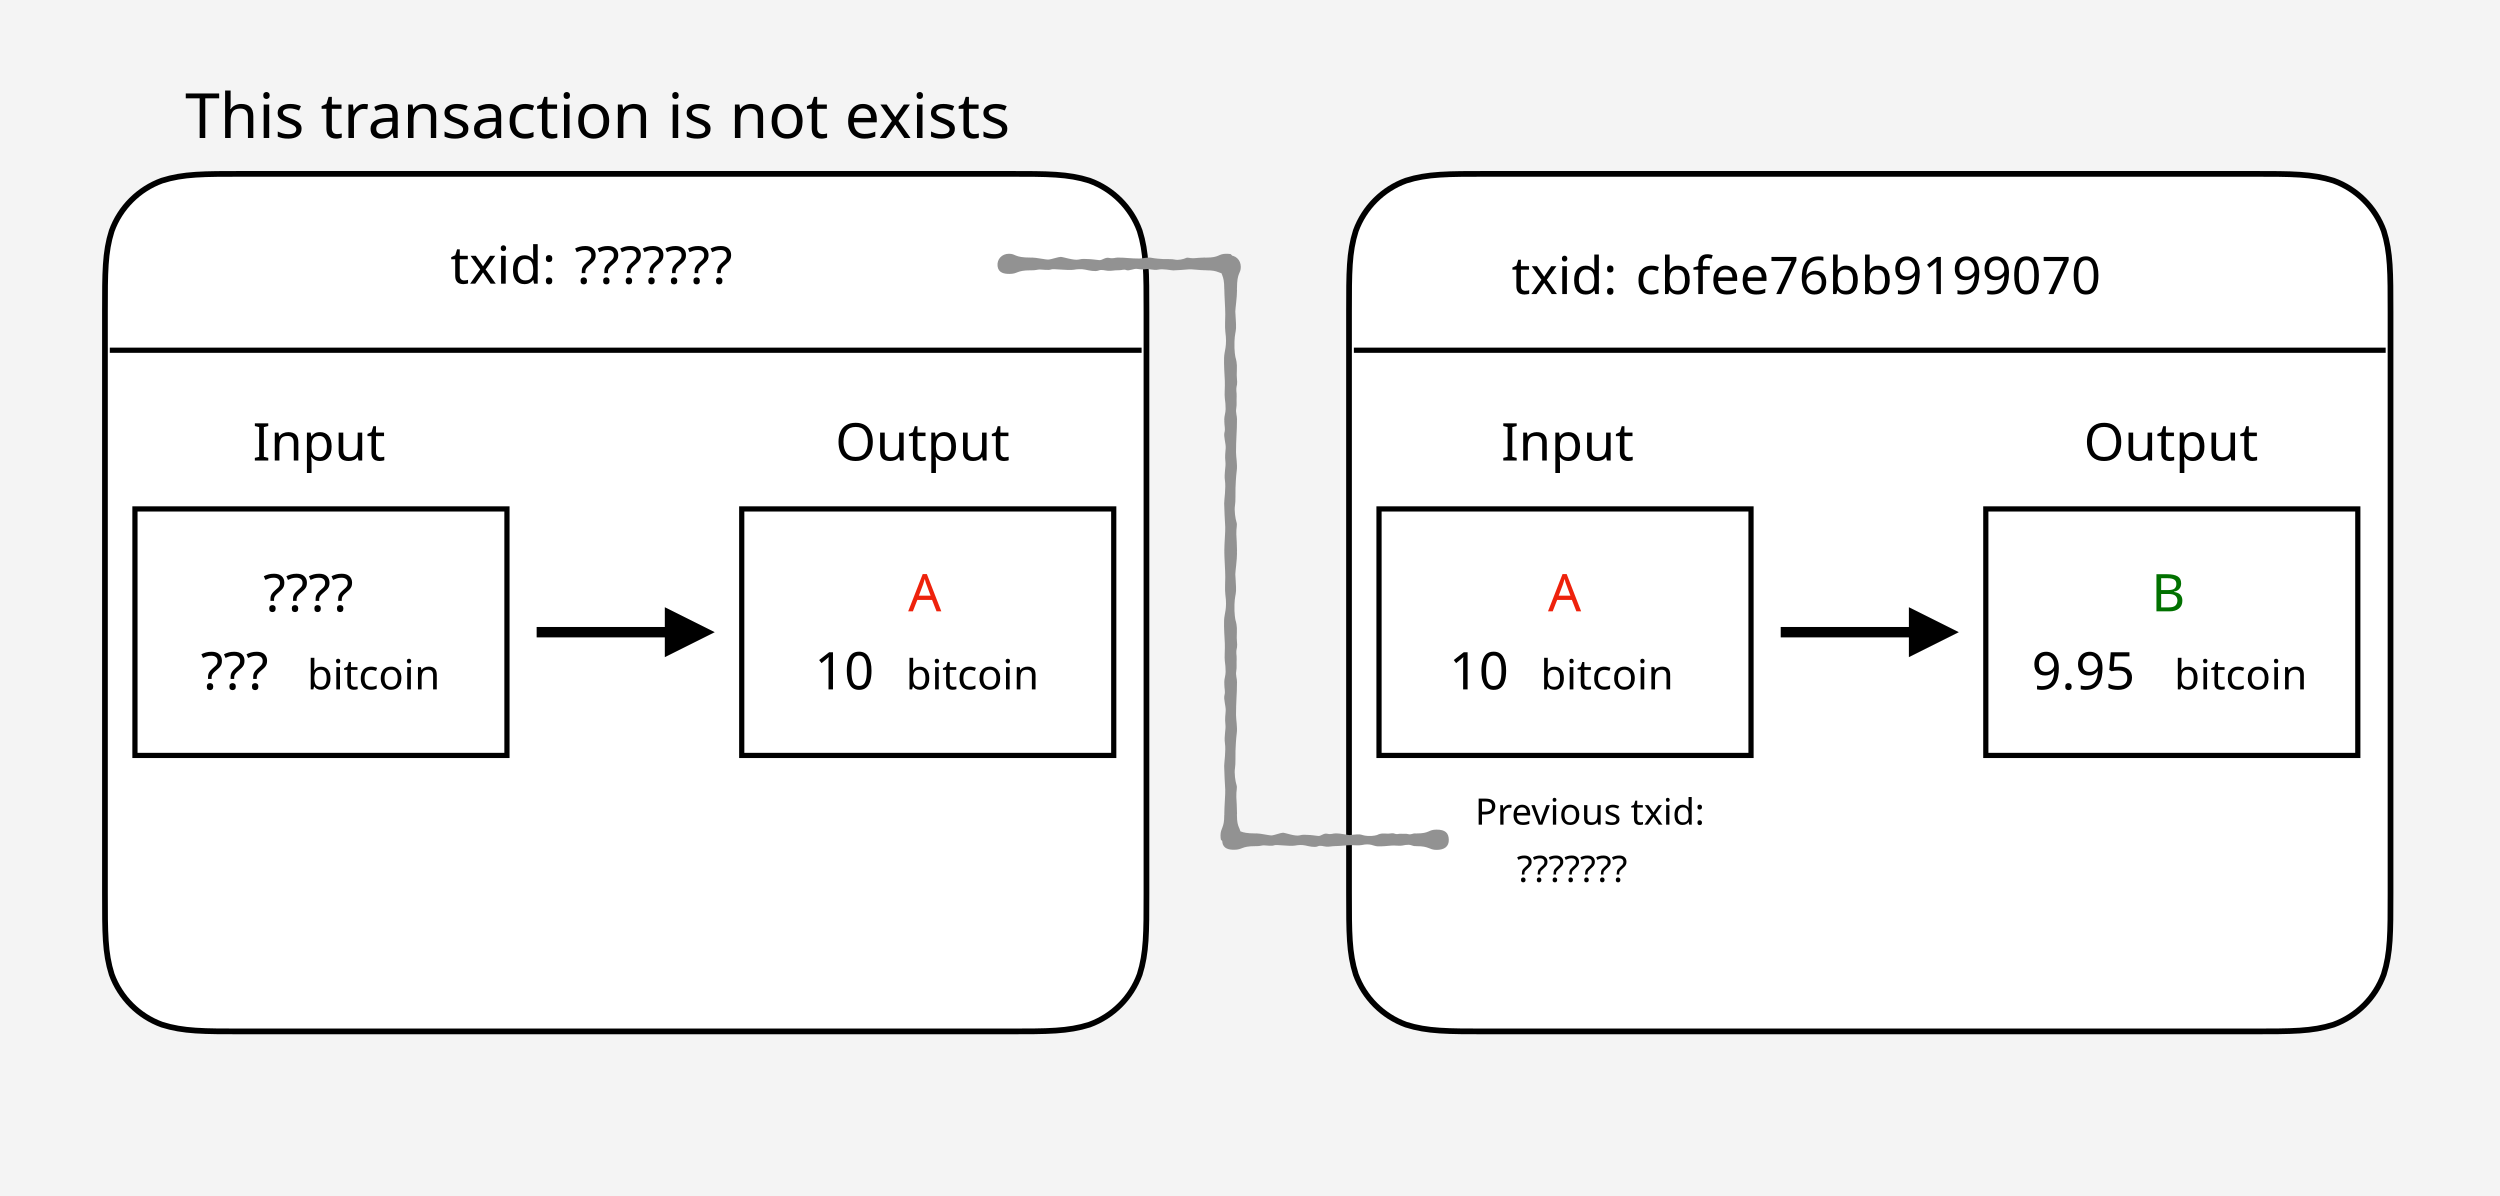
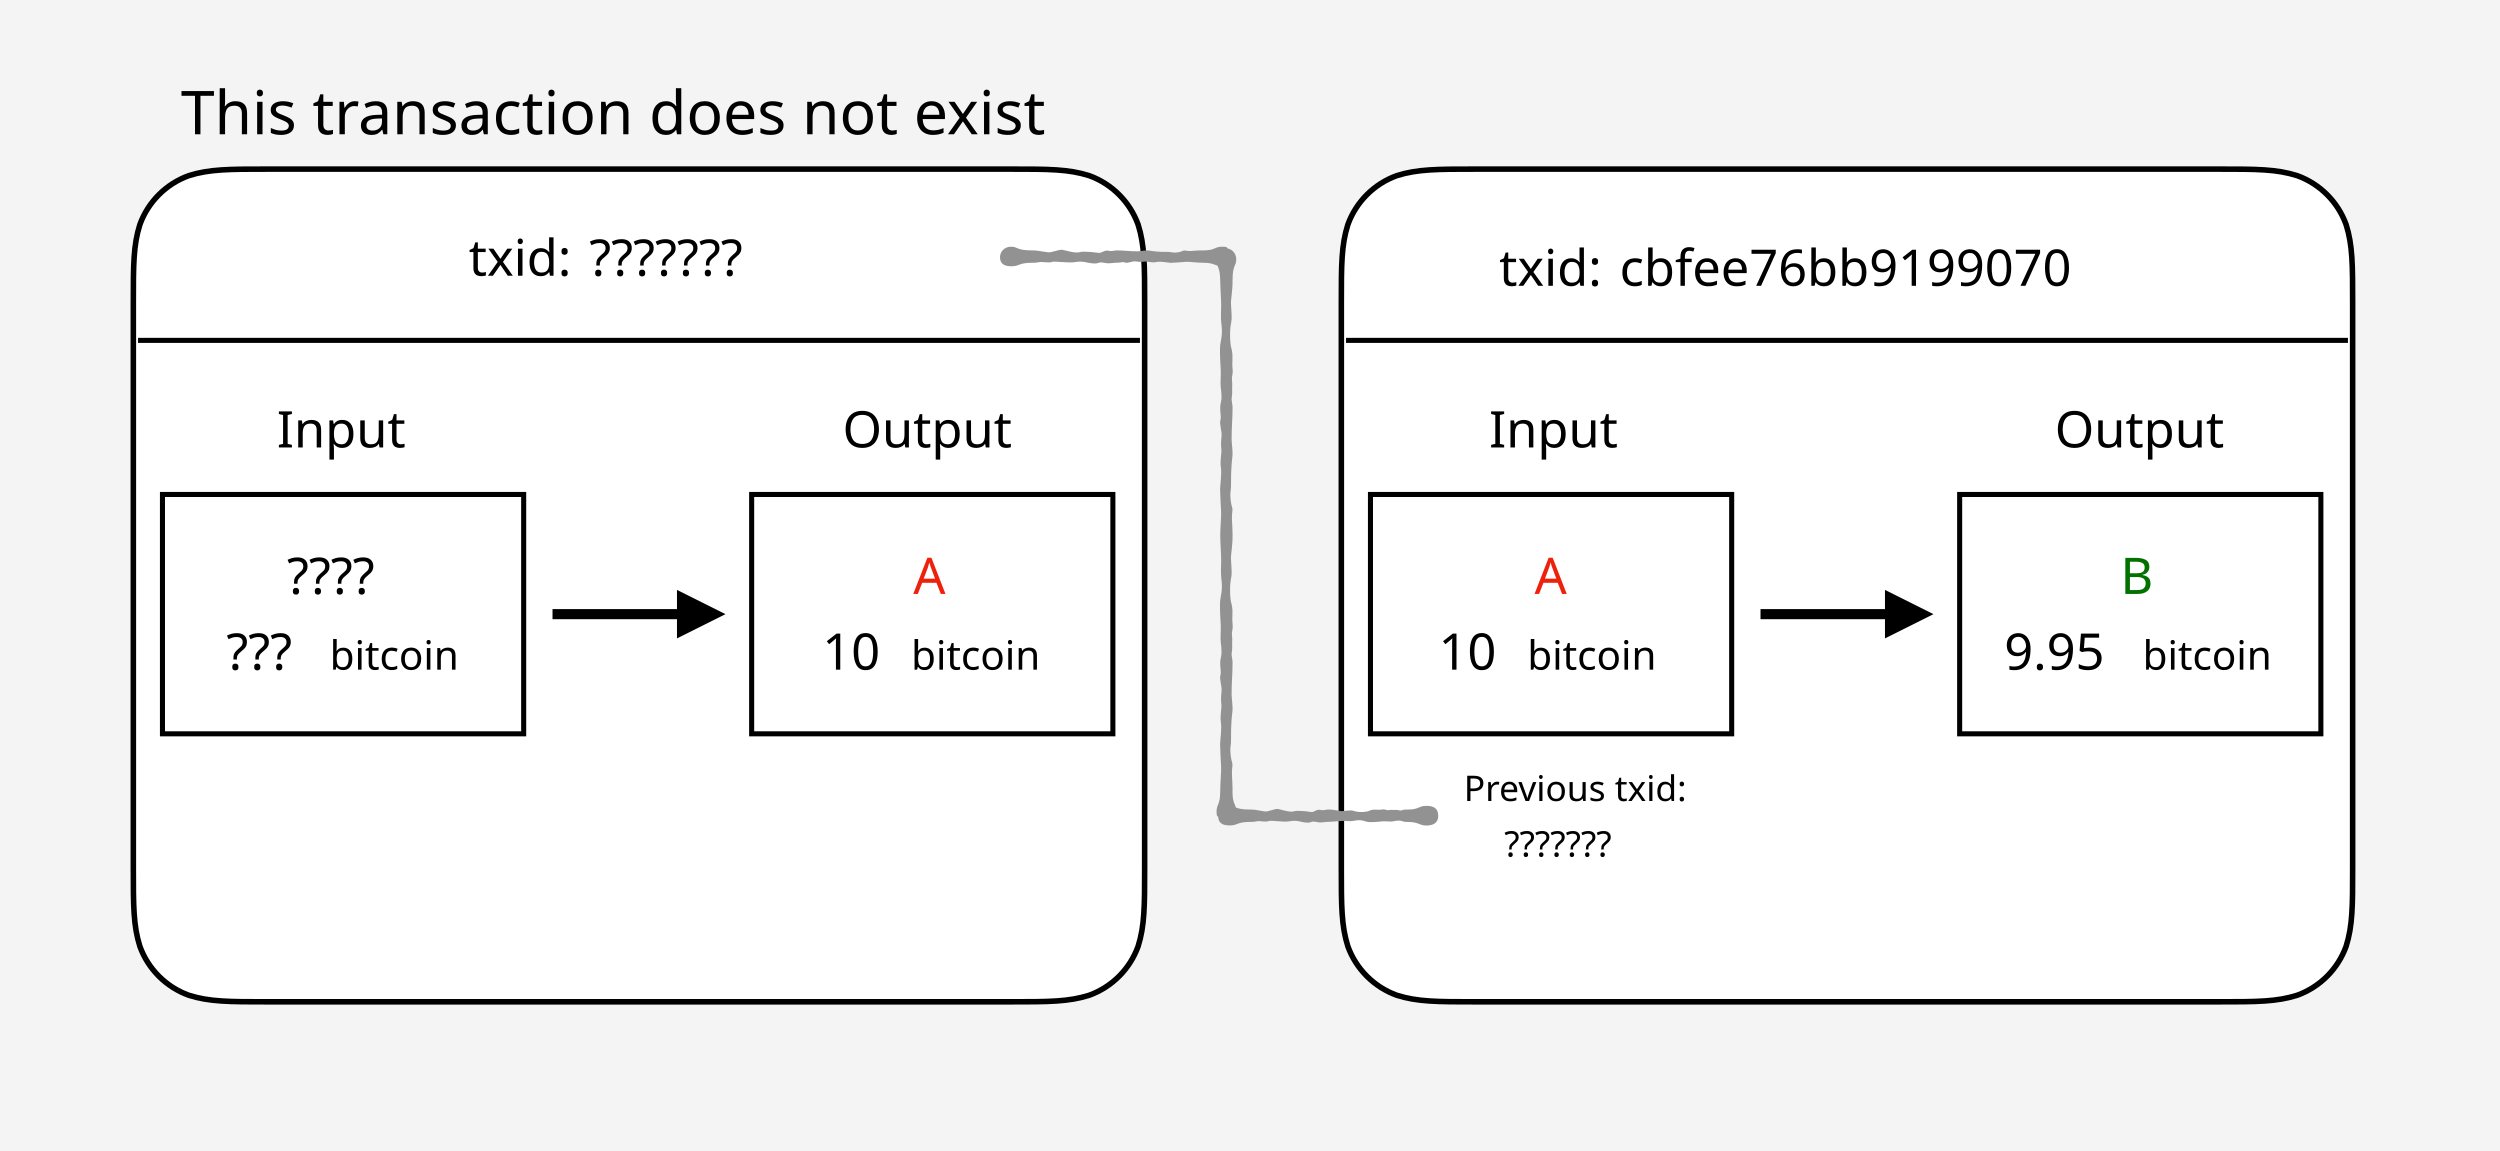
- <svg xmlns="http://www.w3.org/2000/svg" viewBox="0 0 640.803 306.322" height="306.322" width="640.803" xml:space="preserve" id="svg2" version="1.1">
+ <svg xmlns="http://www.w3.org/2000/svg" viewBox="0 0 659.938 303.591" height="303.591" width="659.938" xml:space="preserve" id="svg2" version="1.1">
  <defs id="defs6">
    <clipPath id="clipPath14" clipPathUnits="userSpaceOnUse">
      <path id="path12" d="M 0,0 H 1024 V 768 H 0 Z" />
    </clipPath>
    <clipPath id="clipPath24" clipPathUnits="userSpaceOnUse">
      <path id="path22" d="M 0,0 H 1024 V 768 H 0 Z" />
    </clipPath>
    <clipPath id="clipPath64" clipPathUnits="userSpaceOnUse">
      <path id="path62" d="m 237.005,428.303 h 69.514 v 45.389 H 237.005 Z" />
    </clipPath>
    <clipPath id="clipPath90" clipPathUnits="userSpaceOnUse">
      <path id="path88" d="M 0,0 H 1024 V 768 H 0 Z" />
    </clipPath>
    <clipPath id="clipPath116" clipPathUnits="userSpaceOnUse">
      <path id="path114" d="m 120.356,428.303 h 69.514 v 45.389 H 120.356 Z" />
    </clipPath>
    <clipPath id="clipPath148" clipPathUnits="userSpaceOnUse">
      <path id="path146" d="M 0,0 H 1024 V 768 H 0 Z" />
    </clipPath>
    <clipPath id="clipPath190" clipPathUnits="userSpaceOnUse">
      <path id="path188" d="m 476.166,428.303 h 69.514 v 45.389 H 476.166 Z" />
    </clipPath>
    <clipPath id="clipPath216" clipPathUnits="userSpaceOnUse">
      <path id="path214" d="M 0,0 H 1024 V 768 H 0 Z" />
    </clipPath>
    <clipPath id="clipPath242" clipPathUnits="userSpaceOnUse">
      <path id="path240" d="m 359.517,428.303 h 69.514 v 45.389 H 359.517 Z" />
    </clipPath>
    <clipPath id="clipPath268" clipPathUnits="userSpaceOnUse">
      <path id="path266" d="M 0,0 H 1024 V 768 H 0 Z" />
    </clipPath>
  </defs>
-   <g clip-path="url(#clipPath14)" transform="matrix(1.333333,0,0,-1.333333,-124.5511,763.3713)" id="g10">
+   <g clip-path="url(#clipPath14)" transform="matrix(1.333333,0,0,-1.333333,-116.2542,763.4483)" id="g10">
    <g id="g16" />
    <g id="g18">
      <g clip-path="url(#clipPath24)" id="g20">
        <path id="path26" style="fill:#ffffff;fill-opacity:1;fill-rule:nonzero;stroke:none" d="M 0,0 H 1024 V 768 H 0 Z" />
        <path id="path28" style="fill:#f4f4f4;fill-opacity:1;fill-rule:nonzero;stroke:none" d="M 72.745,587.263 H 601.871 V 330.803 H 72.745 Z" />
        <path id="path30" style="fill:#ffffff;fill-opacity:1;fill-rule:nonzero;stroke:none" d="m 140.125,539.105 h 147.149 c 7.608,0 11.471,0 15.574,-1.3 4.49,-1.634 8.027,-5.171 9.662,-9.662 1.3,-4.103 1.3,-7.966 1.3,-15.692 V 400.784 c 0,-7.608 0,-11.471 -1.3,-15.574 -1.634,-4.49 -5.171,-8.027 -9.662,-9.662 -4.103,-1.3 -7.966,-1.3 -15.692,-1.3 H 140.125 c -7.608,0 -11.471,0 -15.574,1.3 -4.49,1.634 -8.027,5.171 -9.662,9.662 -1.3,4.103 -1.3,7.966 -1.3,15.692 v 111.666 c 0,7.608 0,11.471 1.3,15.574 1.634,4.49 5.171,8.027 9.662,9.662 4.103,1.3 7.966,1.3 15.692,1.3 z" />
        <g transform="matrix(1,0,0,-1,113.5884,539.105)" id="g32">
          <path id="path34" style="fill:none;stroke:#000000;stroke-width:1.1;stroke-linecap:butt;stroke-linejoin:miter;stroke-miterlimit:4;stroke-dasharray:none;stroke-opacity:1" d="M 26.536,0 H 173.685 c 7.608,0 11.471,0 15.574,1.3 4.49,1.634 8.027,5.171 9.662,9.662 1.3,4.103 1.3,7.966 1.3,15.692 V 138.321 c 0,7.608 0,11.471 -1.3,15.574 -1.634,4.49 -5.171,8.027 -9.662,9.662 -4.103,1.3 -7.966,1.3 -15.692,1.3 H 26.536 c -7.608,0 -11.471,0 -15.574,-1.3 C 6.472,161.922 2.935,158.385 1.3,153.895 0,149.791 0,145.929 0,138.203 V 26.536 C 0,18.928 0,15.065 1.3,10.962 2.935,6.472 6.472,2.935 10.962,1.3 15.065,0 18.928,0 26.654,0 Z" />
        </g>
        <g transform="matrix(1,0,0,-1,114.522,505.1996)" id="g36">
          <path id="path38" style="fill:none;stroke:#000000;stroke-width:1;stroke-linecap:butt;stroke-linejoin:miter;stroke-miterlimit:4;stroke-dasharray:none;stroke-opacity:1" d="M 0,0 H 198.354" />
        </g>
        <g transform="translate(180,518)" id="g40">
          <text id="text44" style="font-variant:normal;font-size:10px;font-family:HiraKakuProN;-inkscape-font-specification:HiraKakuProN-W3;writing-mode:lr-tb;fill:#000000;fill-opacity:1;fill-rule:nonzero;stroke:none" transform="scale(1,-1)">
            <tspan id="tspan42" y="0" x="0 3.92 9.28 11.66 18.12 20.52">txid: </tspan>
          </text>
        </g>
        <g transform="translate(180,518)" id="g46">
          <text id="text50" style="font-variant:normal;font-size:10px;font-family:HiraKakuProN;-inkscape-font-specification:HiraKakuProN-W6;writing-mode:lr-tb;fill:#000000;fill-opacity:1;fill-rule:nonzero;stroke:none" transform="matrix(1,0,0,-1,23.85,0)">
            <tspan id="tspan48" y="0" x="0 6.17 12.34 18.51 24.68 30.85 37.02">???????</tspan>
          </text>
        </g>
        <path id="path52" style="fill:#ffffff;fill-opacity:1;fill-rule:nonzero;stroke:none" d="m 236.005,474.692 h 71.514 v -47.389 h -71.514 z" />
        <g transform="matrix(1,0,0,-1,236.0051,474.6915)" id="g54">
          <path id="path56" style="fill:none;stroke:#000000;stroke-width:1;stroke-linecap:butt;stroke-linejoin:miter;stroke-miterlimit:4;stroke-dasharray:none;stroke-opacity:1" d="M 0,0 H 71.514 V 47.389 H 0 Z" />
        </g>
      </g>
    </g>
    <g id="g58">
      <g clip-path="url(#clipPath64)" id="g60">
        <g transform="translate(268,455)" id="g66">
          <text id="text70" style="font-variant:normal;font-size:10px;font-family:HiraKakuProN;-inkscape-font-specification:HiraKakuProN-W3;writing-mode:lr-tb;fill:#ee220c;fill-opacity:1;fill-rule:nonzero;stroke:none" transform="scale(1,-1)">
            <tspan id="tspan68" y="0" x="0 7.5">A </tspan>
          </text>
        </g>
        <g transform="translate(250,440)" id="g72">
          <text id="text76" style="font-variant:normal;font-size:10px;font-family:HiraKakuProN;-inkscape-font-specification:HiraKakuProN-W6;writing-mode:lr-tb;fill:#000000;fill-opacity:1;fill-rule:nonzero;stroke:none" transform="scale(1,-1)">
            <tspan id="tspan74" y="0" x="0 7.12 14.24">10 </tspan>
          </text>
        </g>
        <g transform="translate(250,440)" id="g78">
          <text id="text82" style="font-variant:normal;font-size:8px;font-family:HiraKakuProN;-inkscape-font-specification:HiraKakuProN-W3;writing-mode:lr-tb;fill:#000000;fill-opacity:1;fill-rule:nonzero;stroke:none" transform="matrix(1,0,0,-1,17.57,0)">
            <tspan id="tspan80" y="0" x="0 5.168 7.072 10.208 14.832 19.832 21.736">bitcoin</tspan>
          </text>
        </g>
      </g>
    </g>
    <g id="g84">
      <g clip-path="url(#clipPath90)" id="g86">
        <g transform="translate(254,484)" id="g92">
          <text id="text96" style="font-variant:normal;font-size:10px;font-family:HiraKakuProN;-inkscape-font-specification:HiraKakuProN-W3;writing-mode:lr-tb;fill:#000000;fill-opacity:1;fill-rule:nonzero;stroke:none" transform="scale(1,-1)">
            <tspan id="tspan94" y="0" x="0 7.95 14.13 18.05 24.52 30.7">Output</tspan>
          </text>
        </g>
        <g transform="matrix(1,0,0,-1,196.5791,450.9971)" id="g98">
          <path id="path100" style="fill:none;stroke:#000000;stroke-width:2;stroke-linecap:butt;stroke-linejoin:miter;stroke-miterlimit:4;stroke-dasharray:none;stroke-opacity:1" d="m 0,0 h 24.64 1" />
        </g>
        <path id="path102" style="fill:#000000;fill-opacity:1;fill-rule:nonzero;stroke:none" d="m 221.219,446.197 9.6,4.8 -9.6,4.8 z" />
        <path id="path104" style="fill:#ffffff;fill-opacity:1;fill-rule:nonzero;stroke:none" d="m 119.356,474.692 h 71.514 v -47.389 h -71.514 z" />
        <g transform="matrix(1,0,0,-1,119.3558,474.6915)" id="g106">
          <path id="path108" style="fill:none;stroke:#000000;stroke-width:1;stroke-linecap:butt;stroke-linejoin:miter;stroke-miterlimit:4;stroke-dasharray:none;stroke-opacity:1" d="M 0,0 H 71.514 V 47.389 H 0 Z" />
        </g>
      </g>
    </g>
    <g id="g110">
      <g clip-path="url(#clipPath116)" id="g112">
        <g transform="translate(144,455)" id="g118">
          <text id="text122" style="font-variant:normal;font-size:10px;font-family:HiraKakuProN;-inkscape-font-specification:HiraKakuProN-W3;writing-mode:lr-tb;fill:#000000;fill-opacity:1;fill-rule:nonzero;stroke:none" transform="scale(1,-1)">
            <tspan id="tspan120" y="0" x="0 5.71 11.42 17.13 22.84">???? </tspan>
          </text>
        </g>
        <g transform="translate(132,440)" id="g124">
          <text id="text128" style="font-variant:normal;font-size:10px;font-family:HiraKakuProN;-inkscape-font-specification:HiraKakuProN-W3;writing-mode:lr-tb;fill:#000000;fill-opacity:1;fill-rule:nonzero;stroke:none" transform="scale(1,-1)">
            <tspan id="tspan126" y="0" x="0 5.71 11.42">???</tspan>
          </text>
        </g>
        <g transform="translate(132,440)" id="g130">
          <text id="text134" style="font-variant:normal;font-size:10px;font-family:HiraKakuProN;-inkscape-font-specification:HiraKakuProN-W6;writing-mode:lr-tb;fill:#000000;fill-opacity:1;fill-rule:nonzero;stroke:none" transform="matrix(1,0,0,-1,17.13,0)">
            <tspan id="tspan132" y="0" x="0"> </tspan>
          </text>
        </g>
        <g transform="translate(132,440)" id="g136">
          <text id="text140" style="font-variant:normal;font-size:8px;font-family:HiraKakuProN;-inkscape-font-specification:HiraKakuProN-W3;writing-mode:lr-tb;fill:#000000;fill-opacity:1;fill-rule:nonzero;stroke:none" transform="matrix(1,0,0,-1,20.46,0)">
            <tspan id="tspan138" y="0" x="0 5.168 7.072 10.208 14.832 19.832 21.736">bitcoin</tspan>
          </text>
        </g>
      </g>
    </g>
    <g id="g142">
      <g clip-path="url(#clipPath148)" id="g144">
        <g transform="translate(142,484)" id="g150">
          <text id="text154" style="font-variant:normal;font-size:10px;font-family:HiraKakuProN;-inkscape-font-specification:HiraKakuProN-W3;writing-mode:lr-tb;fill:#000000;fill-opacity:1;fill-rule:nonzero;stroke:none" transform="scale(1,-1)">
            <tspan id="tspan152" y="0" x="0 2.49 8.67 15.14 21.32">Input</tspan>
          </text>
        </g>
        <path id="path156" style="fill:#ffffff;fill-opacity:1;fill-rule:nonzero;stroke:none" d="m 379.286,539.105 h 147.149 c 7.608,0 11.471,0 15.574,-1.3 4.49,-1.634 8.027,-5.171 9.662,-9.662 1.3,-4.103 1.3,-7.966 1.3,-15.692 V 400.784 c 0,-7.608 0,-11.471 -1.3,-15.574 -1.634,-4.49 -5.171,-8.027 -9.662,-9.662 -4.103,-1.3 -7.966,-1.3 -15.692,-1.3 H 379.286 c -7.608,0 -11.471,0 -15.574,1.3 -4.49,1.634 -8.027,5.171 -9.662,9.662 -1.3,4.103 -1.3,7.966 -1.3,15.692 v 111.666 c 0,7.608 0,11.471 1.3,15.574 1.634,4.49 5.171,8.027 9.662,9.662 4.103,1.3 7.966,1.3 15.692,1.3 z" />
        <g transform="matrix(1,0,0,-1,352.7495,539.105)" id="g158">
          <path id="path160" style="fill:none;stroke:#000000;stroke-width:1.1;stroke-linecap:butt;stroke-linejoin:miter;stroke-miterlimit:4;stroke-dasharray:none;stroke-opacity:1" d="M 26.536,0 H 173.685 c 7.608,0 11.471,0 15.574,1.3 4.49,1.634 8.027,5.171 9.662,9.662 1.3,4.103 1.3,7.966 1.3,15.692 V 138.321 c 0,7.608 0,11.471 -1.3,15.574 -1.634,4.49 -5.171,8.027 -9.662,9.662 -4.103,1.3 -7.966,1.3 -15.692,1.3 H 26.536 c -7.608,0 -11.471,0 -15.574,-1.3 C 6.472,161.922 2.935,158.385 1.3,153.895 0,149.791 0,145.929 0,138.203 V 26.536 C 0,18.928 0,15.065 1.3,10.962 2.935,6.472 6.472,2.935 10.962,1.3 15.065,0 18.928,0 26.654,0 Z" />
        </g>
        <g transform="matrix(1,0,0,-1,353.6831,505.1996)" id="g162">
          <path id="path164" style="fill:none;stroke:#000000;stroke-width:1;stroke-linecap:butt;stroke-linejoin:miter;stroke-miterlimit:4;stroke-dasharray:none;stroke-opacity:1" d="M 0,0 H 198.354" />
        </g>
        <g transform="translate(384,516)" id="g166">
          <text id="text170" style="font-variant:normal;font-size:10px;font-family:HiraKakuProN;-inkscape-font-specification:HiraKakuProN-W3;writing-mode:lr-tb;fill:#000000;fill-opacity:1;fill-rule:nonzero;stroke:none" transform="scale(1,-1)">
            <tspan id="tspan168" y="0" x="0 3.92 9.28 11.66 18.12 20.52">txid: </tspan>
          </text>
        </g>
        <g transform="translate(384,516)" id="g172">
          <text id="text176" style="font-variant:normal;font-size:10px;font-family:HiraKakuProN;-inkscape-font-specification:HiraKakuProN-W6;writing-mode:lr-tb;fill:#000000;fill-opacity:1;fill-rule:nonzero;stroke:none" transform="matrix(1,0,0,-1,23.85,0)">
            <tspan id="tspan174" y="0" x="0 6.25 13.31 18.08 24.45 30.82 37.94 45.06 52.12 59.18 66.3 73.42 80.54 87.66 94.78 101.9">cbfee76bb9199070</tspan>
          </text>
        </g>
        <path id="path178" style="fill:#ffffff;fill-opacity:1;fill-rule:nonzero;stroke:none" d="m 475.166,474.691 h 71.514 v -47.389 h -71.514 z" />
        <g transform="matrix(1,0,0,-1,475.1662,474.6914)" id="g180">
          <path id="path182" style="fill:none;stroke:#000000;stroke-width:1;stroke-linecap:butt;stroke-linejoin:miter;stroke-miterlimit:4;stroke-dasharray:none;stroke-opacity:1" d="M 0,0 H 71.514 V 47.389 H 0 Z" />
        </g>
      </g>
    </g>
    <g id="g184">
      <g clip-path="url(#clipPath190)" id="g186">
        <g transform="translate(507,455)" id="g192">
          <text id="text196" style="font-variant:normal;font-size:10px;font-family:HiraKakuProN;-inkscape-font-specification:HiraKakuProN-W3;writing-mode:lr-tb;fill:#017100;fill-opacity:1;fill-rule:nonzero;stroke:none" transform="scale(1,-1)">
            <tspan id="tspan194" y="0" x="0 7.12">B </tspan>
          </text>
        </g>
        <g transform="translate(484,440)" id="g198">
          <text id="text202" style="font-variant:normal;font-size:10px;font-family:HiraKakuProN;-inkscape-font-specification:HiraKakuProN-W6;writing-mode:lr-tb;fill:#000000;fill-opacity:1;fill-rule:nonzero;stroke:none" transform="scale(1,-1)">
            <tspan id="tspan200" y="0" x="0 7.12 9.82 16.94 24.06">9.95 </tspan>
          </text>
        </g>
        <g transform="translate(484,440)" id="g204">
          <text id="text208" style="font-variant:normal;font-size:8px;font-family:HiraKakuProN;-inkscape-font-specification:HiraKakuProN-W3;writing-mode:lr-tb;fill:#000000;fill-opacity:1;fill-rule:nonzero;stroke:none" transform="matrix(1,0,0,-1,27.39,0)">
            <tspan id="tspan206" y="0" x="0 5.168 7.072 10.208 14.832 19.832 21.736">bitcoin</tspan>
          </text>
        </g>
      </g>
    </g>
    <g id="g210">
      <g clip-path="url(#clipPath216)" id="g212">
        <g transform="translate(494,484)" id="g218">
          <text id="text222" style="font-variant:normal;font-size:10px;font-family:HiraKakuProN;-inkscape-font-specification:HiraKakuProN-W3;writing-mode:lr-tb;fill:#000000;fill-opacity:1;fill-rule:nonzero;stroke:none" transform="scale(1,-1)">
            <tspan id="tspan220" y="0" x="0 7.95 14.13 18.05 24.52 30.7">Output</tspan>
          </text>
        </g>
        <g transform="matrix(1,0,0,-1,435.7402,450.9971)" id="g224">
          <path id="path226" style="fill:none;stroke:#000000;stroke-width:2;stroke-linecap:butt;stroke-linejoin:miter;stroke-miterlimit:4;stroke-dasharray:none;stroke-opacity:1" d="m 0,0 h 24.64 1" />
        </g>
        <path id="path228" style="fill:#000000;fill-opacity:1;fill-rule:nonzero;stroke:none" d="m 460.38,446.197 9.6,4.8 -9.6,4.8 z" />
        <path id="path230" style="fill:#ffffff;fill-opacity:1;fill-rule:nonzero;stroke:none" d="m 358.517,474.691 h 71.514 v -47.389 h -71.514 z" />
        <g transform="matrix(1,0,0,-1,358.5169,474.6914)" id="g232">
          <path id="path234" style="fill:none;stroke:#000000;stroke-width:1;stroke-linecap:butt;stroke-linejoin:miter;stroke-miterlimit:4;stroke-dasharray:none;stroke-opacity:1" d="M 0,0 H 71.514 V 47.389 H 0 Z" />
        </g>
      </g>
    </g>
    <g id="g236">
      <g clip-path="url(#clipPath242)" id="g238">
        <g transform="translate(391,455)" id="g244">
          <text id="text248" style="font-variant:normal;font-size:10px;font-family:HiraKakuProN;-inkscape-font-specification:HiraKakuProN-W3;writing-mode:lr-tb;fill:#ee220c;fill-opacity:1;fill-rule:nonzero;stroke:none" transform="scale(1,-1)">
            <tspan id="tspan246" y="0" x="0 7.5">A </tspan>
          </text>
        </g>
        <g transform="translate(372,440)" id="g250">
          <text id="text254" style="font-variant:normal;font-size:10px;font-family:HiraKakuProN;-inkscape-font-specification:HiraKakuProN-W6;writing-mode:lr-tb;fill:#000000;fill-opacity:1;fill-rule:nonzero;stroke:none" transform="scale(1,-1)">
            <tspan id="tspan252" y="0" x="0 7.12 14.24">10 </tspan>
          </text>
        </g>
        <g transform="translate(372,440)" id="g256">
          <text id="text260" style="font-variant:normal;font-size:8px;font-family:HiraKakuProN;-inkscape-font-specification:HiraKakuProN-W3;writing-mode:lr-tb;fill:#000000;fill-opacity:1;fill-rule:nonzero;stroke:none" transform="matrix(1,0,0,-1,17.57,0)">
            <tspan id="tspan258" y="0" x="0 5.168 7.072 10.208 14.832 19.832 21.736">bitcoin</tspan>
          </text>
        </g>
      </g>
    </g>
    <g id="g262">
      <g clip-path="url(#clipPath268)" id="g264">
        <g transform="translate(382,484)" id="g270">
          <text id="text274" style="font-variant:normal;font-size:10px;font-family:HiraKakuProN;-inkscape-font-specification:HiraKakuProN-W3;writing-mode:lr-tb;fill:#000000;fill-opacity:1;fill-rule:nonzero;stroke:none" transform="scale(1,-1)">
            <tspan id="tspan272" y="0" x="0 2.49 8.67 15.14 21.32">Input</tspan>
          </text>
        </g>
        <g transform="translate(377,414)" id="g276">
          <text id="text280" style="font-variant:normal;font-size:7px;font-family:HiraKakuProN;-inkscape-font-specification:HiraKakuProN-W3;writing-mode:lr-tb;fill:#000000;fill-opacity:1;fill-rule:nonzero;stroke:none" transform="scale(1,-1)">
            <tspan id="tspan278" y="0" x="0 4.634 7.644 11.76 15.568 17.234 21.609 25.935 29.694 32.025 34.769 38.521 40.187 44.709 46.389 48.72">Previous txid:  </tspan>
          </text>
        </g>
        <g transform="translate(385,403)" id="g282">
          <text id="text286" style="font-variant:normal;font-size:7px;font-family:HiraKakuProN;-inkscape-font-specification:HiraKakuProN-W6;writing-mode:lr-tb;fill:#000000;fill-opacity:1;fill-rule:nonzero;stroke:none" transform="scale(1,-1)">
            <tspan id="tspan284" y="0" x="0 4.319 8.638 12.957 17.276 21.595 25.914">???????</tspan>
          </text>
        </g>
        <path id="path288" style="fill:#929292;fill-opacity:1;fill-rule:nonzero;stroke:none" d="m 287.458,519.871 c -0.906,0 -2.116,0.152 -2.273,1.489 -0.152,1.342 0.83,2.385 2.192,2.385 1.367,0 0.972,-0.734 4.162,-0.734 1.18,0 1.246,-2.446 0.051,-2.446 -2.841,0 -2.451,-0.694 -4.132,-0.694 0,0 0,0 0,0 z m 41.727,3.873 c 0.305,0 0.576,-0.021 0.815,-0.064 l 1.88,-1.88 c -0.189,-1.055 -0.799,-1.501 -1.86,-1.534 -1.08,-0.032 -1.695,0.55 -1.899,1.534 L 330,519.922 c -0.247,-0.051 -0.52,-0.076 -0.815,-0.076 -1.463,0 -1.397,0.734 -3.853,0.714 -1.316,-0.015 -1.089,2.446 -0.015,2.446 2.603,0 2.223,0.739 3.868,0.739 0,0 0,0 0,0 z m -37.52,-3.185 c -0.701,0 -0.717,2.461 0.104,2.461 0.869,0 2.763,-0.441 3.26,-0.39 0.497,0.051 1.869,0.516 2.305,0.516 0.433,0 2.531,-0.719 3.434,-0.516 0.896,0.208 1.153,0.096 1.775,0.096 0.619,0 1.604,-0.147 2.193,-0.203 0.592,-0.051 1.119,0.597 1.891,0.425 0.771,-0.177 1.189,0.071 1.72,0.071 0.854,0 0.805,-2.441 0.009,-2.441 -0.768,0 -1.293,-0.162 -1.946,-0.111 -0.649,0.051 -1.211,0.309 -1.83,0.051 -0.619,-0.253 -1.817,0.02 -2.562,0.177 -0.744,0.157 -1.567,0.086 -2.153,-0.02 -1.177,-0.197 -3.998,0.258 -4.4,0.051 -0.406,-0.203 -1.692,-0.005 -2.153,-0.005 -0.454,0 -0.701,-0.162 -1.647,-0.162 0,0 0,0 0,0 z m 33.404,2.461 c 0.775,0 0.915,-2.446 0,-2.446 -0.915,0 -2.601,0.228 -3.095,0.177 -0.497,-0.056 -2.562,-0.203 -2.995,-0.203 -0.433,0 -1.985,0.359 -2.885,0.152 -0.9,-0.203 -1.778,0.203 -2.394,0.091 -0.768,-0.137 -1.18,0 -1.769,0.051 -0.589,0.051 -1.494,-0.441 -1.991,-0.238 -0.497,0.208 -0.778,-0.03 -1.473,-0.03 -0.698,0 -0.695,2.435 -0.04,2.435 0.659,0 1.22,-0.035 1.869,-0.091 0.653,-0.051 1.446,-0.091 2.15,-0.091 0.64,0 1.598,0.299 2.342,0.142 0.744,-0.152 1.824,-0.218 2.257,-0.243 0.543,-0.03 1.698,0.041 2.196,-0.096 0.634,-0.172 1.735,0.081 2.138,0.289 0.406,0.208 0.683,-0.081 1.561,-0.03 0.521,0.03 1.351,0.132 2.129,0.132 0,0 0,0 0,0 z m 3.002,-1.879 c 0,0.906 0.152,2.116 1.489,2.273 1.342,0.152 2.385,-0.83 2.385,-2.192 0,-1.367 -0.734,-0.972 -0.734,-4.162 0,-1.18 -2.446,-1.246 -2.446,-0.051 0,2.841 -0.694,2.451 -0.694,4.132 0,0 0,0 0,0 z m 3.873,-109.227 c 0,-0.305 -0.021,-0.576 -0.064,-0.815 L 330,412.98 c 1.055,-0.189 1.501,-0.799 1.534,-1.86 0.032,-1.08 -0.55,-1.695 -1.534,-1.899 l -1.878,1.878 c -0.051,0.247 -0.076,0.52 -0.076,0.815 0,1.463 0.734,1.397 0.714,3.853 -0.015,1.316 2.446,1.089 2.446,0.015 0,-2.603 0.739,-2.223 0.739,-3.868 0,0 0,0 0,0 z m -0.724,104.817 c 0,-1.353 -0.329,-3.559 -0.329,-4.098 0,-0.539 0.187,-2.348 0.137,-3.205 -0.056,-0.853 -0.248,-1.141 -0.299,-2.582 -0.066,-1.799 0.177,-2.98 0.208,-3.064 0.086,-0.256 0.329,-1.127 0.253,-2.339 -0.101,-1.618 0.132,-2.104 0.03,-2.825 -0.294,-1.238 -0.025,-1.357 -0.071,-2.299 -0.051,-0.951 0.056,-1.538 -0.076,-2.295 -0.152,-0.827 0.167,-1.428 0.147,-2.188 0,-1.207 -2.456,-1.092 -2.456,0.04 0,0.685 0.263,1.3 0.263,2.016 0,0.721 -0.051,1.349 -0.152,2.069 -0.106,0.721 0.051,2.188 0,3.356 -0.056,1.172 -0.197,3.112 -0.142,4.461 0.045,1.353 0.623,2.188 0.243,4.952 -0.121,0.889 -0.015,2.662 -0.015,3.382 0,1.264 -0.182,3.7 -0.182,4.753 0,1.256 2.441,1.22 2.441,-0.133 0,0 0,0 0,0 z m 0,-50.143 c 0,-1.167 -2.446,-1.379 -2.446,0 0,1.379 0.228,3.92 0.177,4.665 -0.056,0.749 -0.203,3.86 -0.203,4.513 0,0.652 0.359,2.992 0.152,4.348 -0.203,1.356 0.203,2.679 0.091,3.608 -0.137,1.158 0,1.779 0.051,2.666 0.051,0.887 -0.441,2.252 -0.238,3.001 0.208,0.749 -0.03,1.172 -0.03,2.22 0,1.052 2.435,1.048 2.435,0.06 0,-0.993 -0.035,-1.838 -0.091,-2.817 -0.051,-0.984 -0.091,-2.178 -0.091,-3.24 0,-0.965 0.299,-2.408 0.142,-3.53 -0.152,-1.121 -0.218,-2.748 -0.243,-3.401 -0.03,-0.818 0.041,-2.56 -0.096,-3.309 -0.172,-0.956 0.081,-2.615 0.289,-3.222 0.208,-0.611 -0.081,-1.029 -0.03,-2.353 0.03,-0.786 0.132,-2.036 0.132,-3.208 0,0 0,0 0,0 z m 0,-0.364 c 0,-1.353 -0.329,-3.559 -0.329,-4.098 0,-0.539 0.187,-2.348 0.137,-3.205 -0.056,-0.853 -0.248,-1.141 -0.299,-2.582 -0.066,-1.799 0.177,-2.98 0.208,-3.064 0.086,-0.256 0.329,-1.127 0.253,-2.339 -0.101,-1.618 0.132,-2.104 0.03,-2.825 -0.294,-1.238 -0.025,-1.357 -0.071,-2.299 -0.051,-0.951 0.056,-1.539 -0.076,-2.295 -0.152,-0.827 0.167,-1.428 0.147,-2.188 0,-1.207 -2.456,-1.092 -2.456,0.04 0,0.685 0.263,1.3 0.263,2.016 0,0.721 -0.051,1.348 -0.152,2.069 -0.106,0.721 0.051,2.188 0,3.356 -0.056,1.172 -0.197,3.112 -0.142,4.461 0.045,1.353 0.623,2.188 0.243,4.952 -0.121,0.889 -0.015,2.662 -0.015,3.382 0,1.264 -0.182,3.7 -0.182,4.753 0,1.256 2.441,1.22 2.441,-0.133 0,0 0,0 0,0 z m 0,-50.143 c 0,-1.167 -2.446,-1.379 -2.446,0 0,1.379 0.228,3.92 0.177,4.665 -0.056,0.749 -0.203,3.86 -0.203,4.513 0,0.653 0.359,2.992 0.152,4.348 -0.203,1.356 0.203,2.679 0.091,3.608 -0.137,1.158 0,1.778 0.051,2.666 0.051,0.887 -0.441,2.252 -0.238,3.001 0.208,0.749 -0.03,1.172 -0.03,2.22 0,1.052 2.435,1.048 2.435,0.06 0,-0.993 -0.035,-1.838 -0.091,-2.817 -0.051,-0.984 -0.091,-2.178 -0.091,-3.24 0,-0.965 0.299,-2.408 0.142,-3.53 -0.152,-1.121 -0.218,-2.748 -0.243,-3.401 -0.03,-0.818 0.041,-2.56 -0.096,-3.309 -0.172,-0.956 0.081,-2.615 0.289,-3.222 0.208,-0.611 -0.081,-1.03 -0.03,-2.353 0.03,-0.786 0.132,-2.036 0.132,-3.208 0,0 0,0 0,0 z m -0.562,-6.911 c -0.906,0 -2.116,0.152 -2.273,1.489 -0.152,1.342 0.83,2.385 2.192,2.385 1.367,0 0.972,-0.734 4.162,-0.734 1.18,0 1.246,-2.446 0.051,-2.446 -2.841,0 -2.451,-0.694 -4.132,-0.694 0,0 0,0 0,0 z m 38.927,3.873 c 1.646,0 2.309,-0.623 2.349,-1.924 0.041,-1.352 -0.881,-1.975 -2.349,-1.975 -1.463,0 -1.397,0.734 -3.853,0.714 -1.316,-0.015 -1.089,2.446 -0.015,2.446 2.603,0 2.223,0.739 3.868,0.739 0,0 0,0 0,0 z m -34.721,-3.185 c -0.643,0 -0.657,2.461 0.095,2.461 0.796,0 2.532,-0.441 2.988,-0.39 0.456,0.051 1.713,0.516 2.113,0.516 0.397,0 2.32,-0.719 3.147,-0.516 0.822,0.208 1.056,0.096 1.627,0.096 0.567,0 1.47,-0.147 2.009,-0.203 0.542,-0.051 1.026,0.597 1.733,0.425 0.707,-0.177 1.09,0.071 1.576,0.071 0.782,0 0.738,-2.441 0.008,-2.441 -0.704,0 -1.185,-0.162 -1.783,-0.111 -0.595,0.051 -1.109,0.309 -1.677,0.051 -0.567,-0.253 -1.666,0.02 -2.348,0.177 -0.682,0.157 -1.436,0.086 -1.973,-0.02 -1.079,-0.197 -3.664,0.258 -4.033,0.051 -0.372,-0.203 -1.551,-0.005 -1.973,-0.005 -0.416,0 -0.643,-0.162 -1.509,-0.162 0,0 0,0 0,0 z m 15.478,2.461 c 0.823,0 2.164,-0.329 2.492,-0.329 0.328,0 1.428,0.187 1.949,0.137 0.519,-0.056 0.694,-0.248 1.57,-0.299 1.094,-0.066 1.812,0.177 1.863,0.208 0.156,0.086 0.685,0.329 1.422,0.253 0.984,-0.101 1.28,0.132 1.718,0.03 0.753,-0.294 0.825,-0.025 1.398,-0.071 0.578,-0.051 0.936,0.056 1.395,-0.076 0.503,-0.152 0.868,0.167 1.331,0.147 0.734,0 0.664,-2.456 -0.024,-2.456 -0.417,0 -0.79,0.263 -1.226,0.263 -0.438,0 -0.82,-0.051 -1.258,-0.152 -0.438,-0.106 -1.331,0.051 -2.041,0 -0.713,-0.056 -1.893,-0.197 -2.713,-0.142 -0.823,0.045 -1.331,0.623 -3.011,0.243 -0.54,-0.121 -1.619,-0.015 -2.057,-0.015 -0.769,0 -2.25,-0.182 -2.89,-0.182 -0.764,0 -0.742,2.441 0.081,2.441 0,0 0,0 0,0 z" />
-         <g transform="translate(129,546)" id="g290">
+         <g transform="translate(123,546)" id="g290">
          <text id="text294" style="font-variant:normal;font-size:12px;font-family:HiraMaruPro;-inkscape-font-specification:HiraMaruPro-W4;writing-mode:lr-tb;fill:#000000;fill-opacity:1;fill-rule:nonzero;stroke:none" transform="scale(1,-1)">
-             <tspan id="tspan292" y="0" x="0 8.112 15.324 18.132 24.552 28.548 33.384 38.568 45.444 52.644 59.064 65.94 72.588 77.424 80.232 87.468 94.668 98.664 101.472 107.892 111.888 119.088 126.324 131.16 135.156 142.044 148.344 151.152 157.572 162.408">This transaction is not exists</tspan>
+             <tspan id="tspan292" y="0" x="0 8.112 15.324 18.132 24.552 28.548 33.384 38.568 45.444 52.644 59.064 65.94 72.588 77.424 80.232 87.468 94.668 98.664 106.164 113.4 120.288 126.708 130.704 137.904 145.14 149.976 153.972 160.86 167.16 169.968 176.388">This transaction does not exist</tspan>
          </text>
        </g>
      </g>
    </g>
  </g>
</svg>
